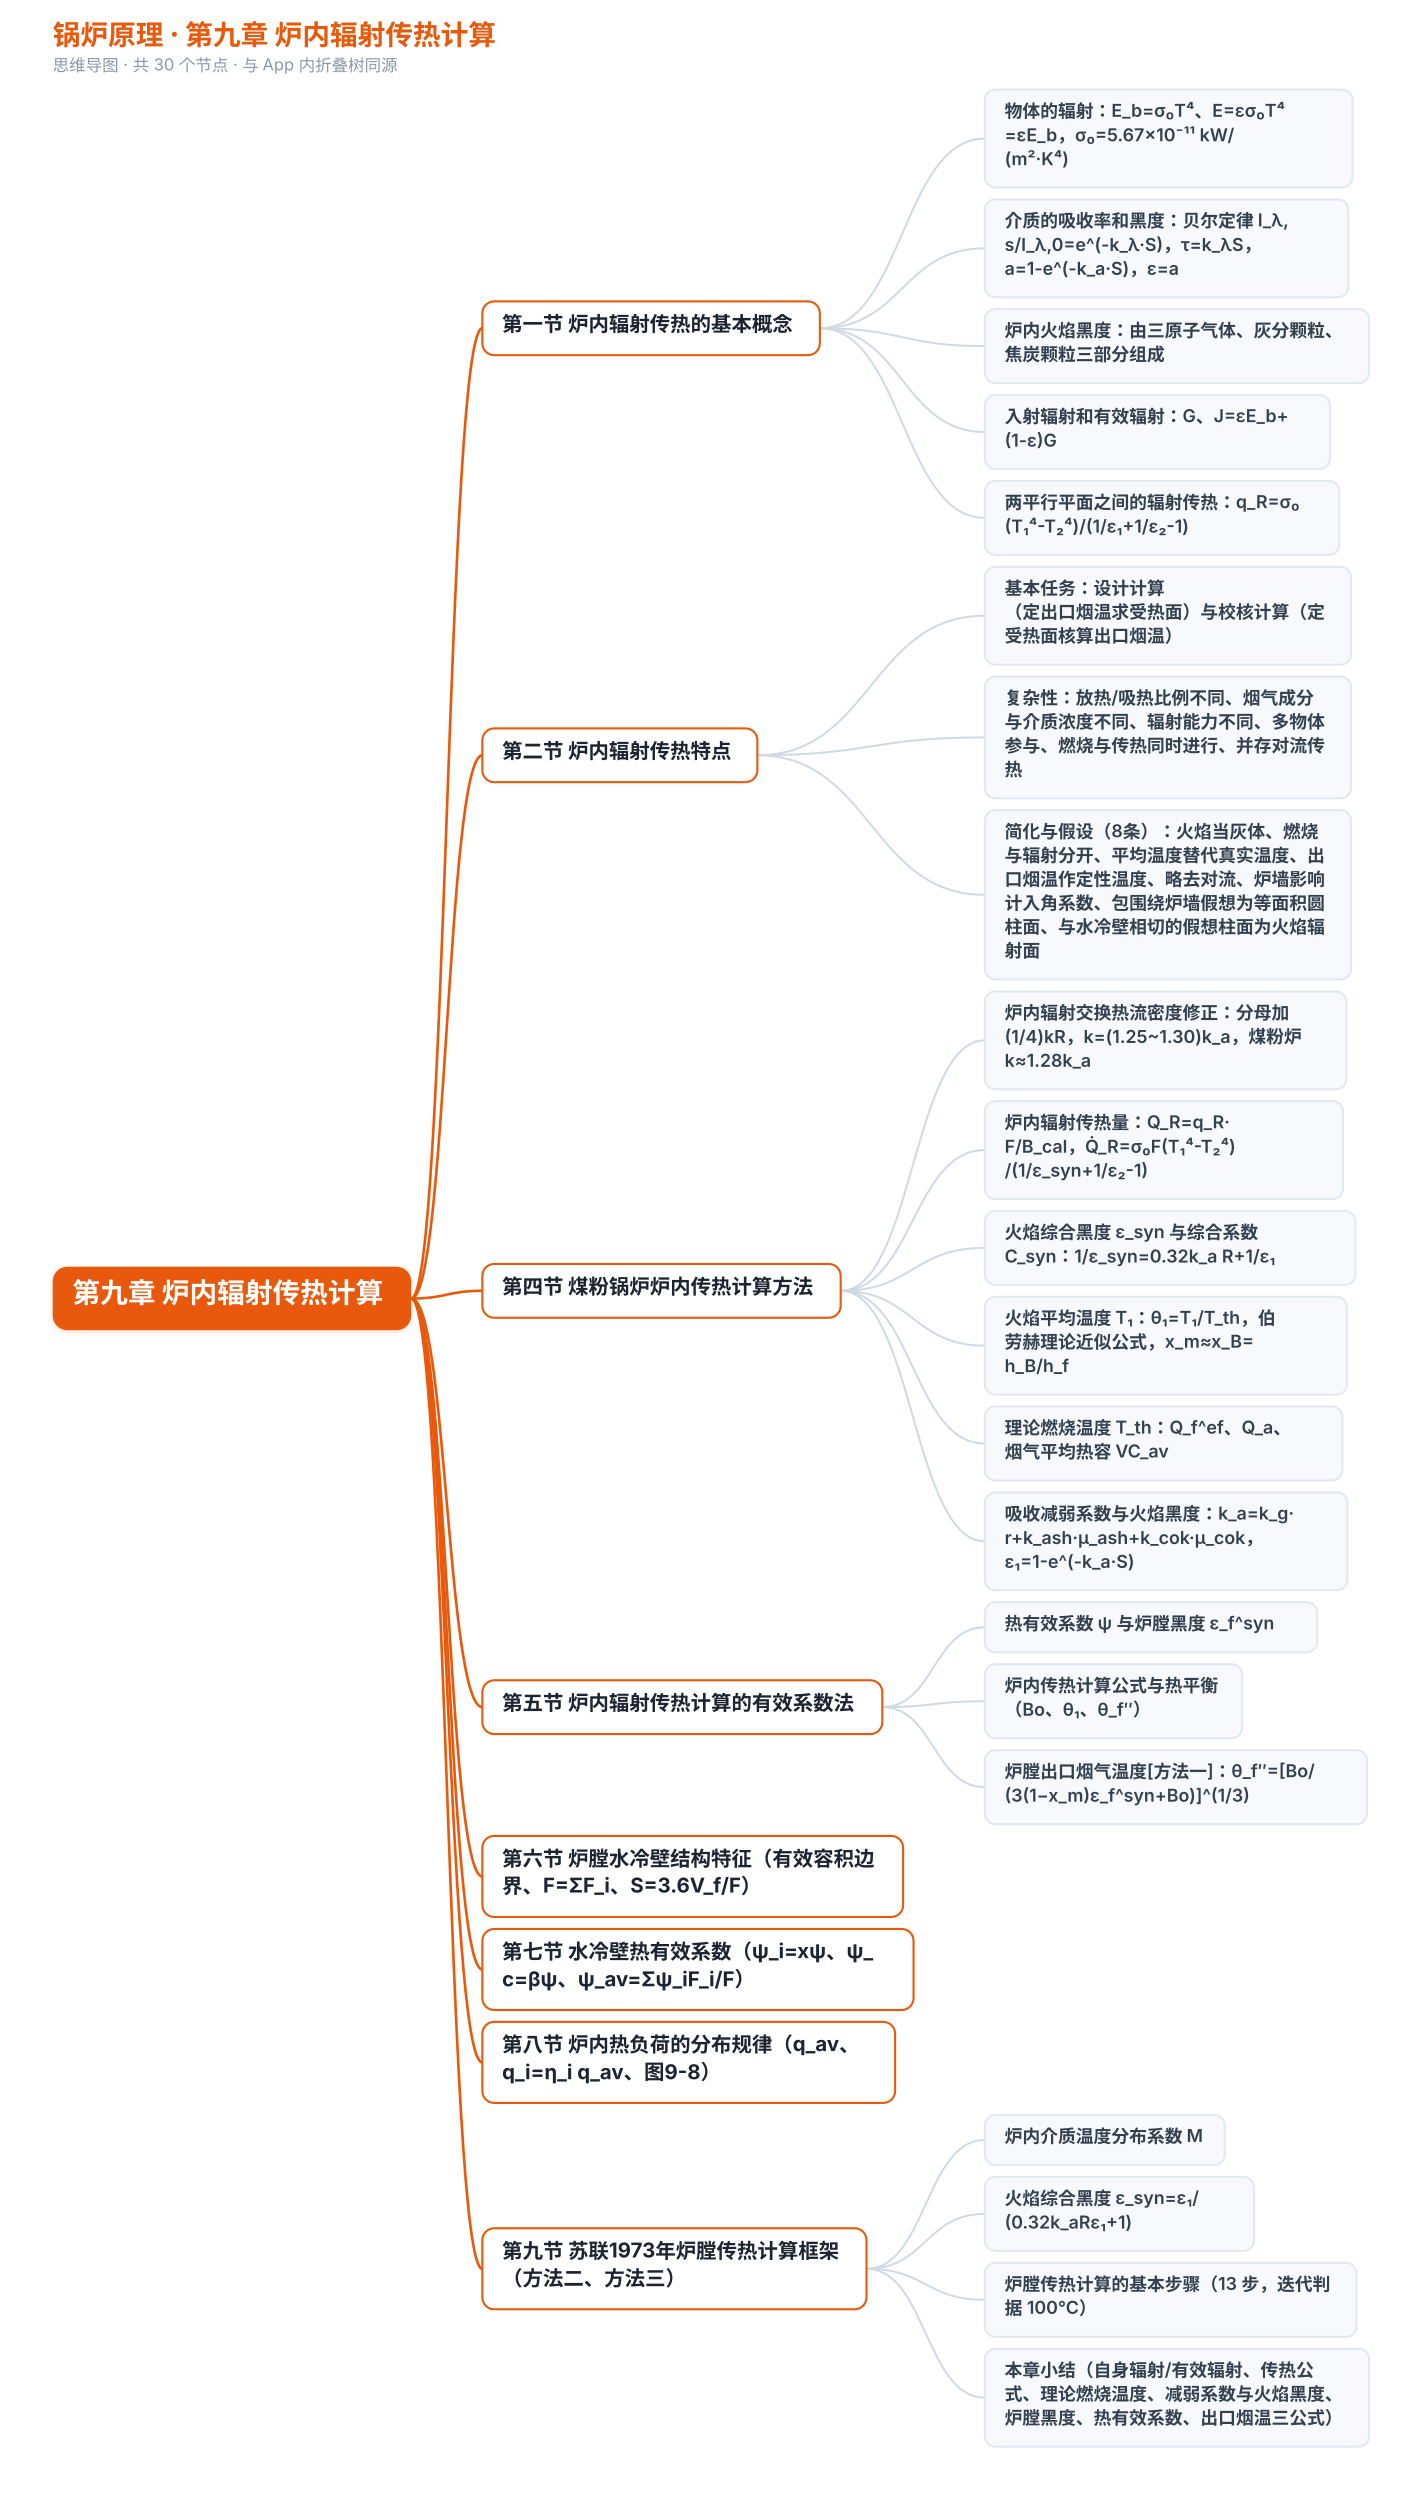
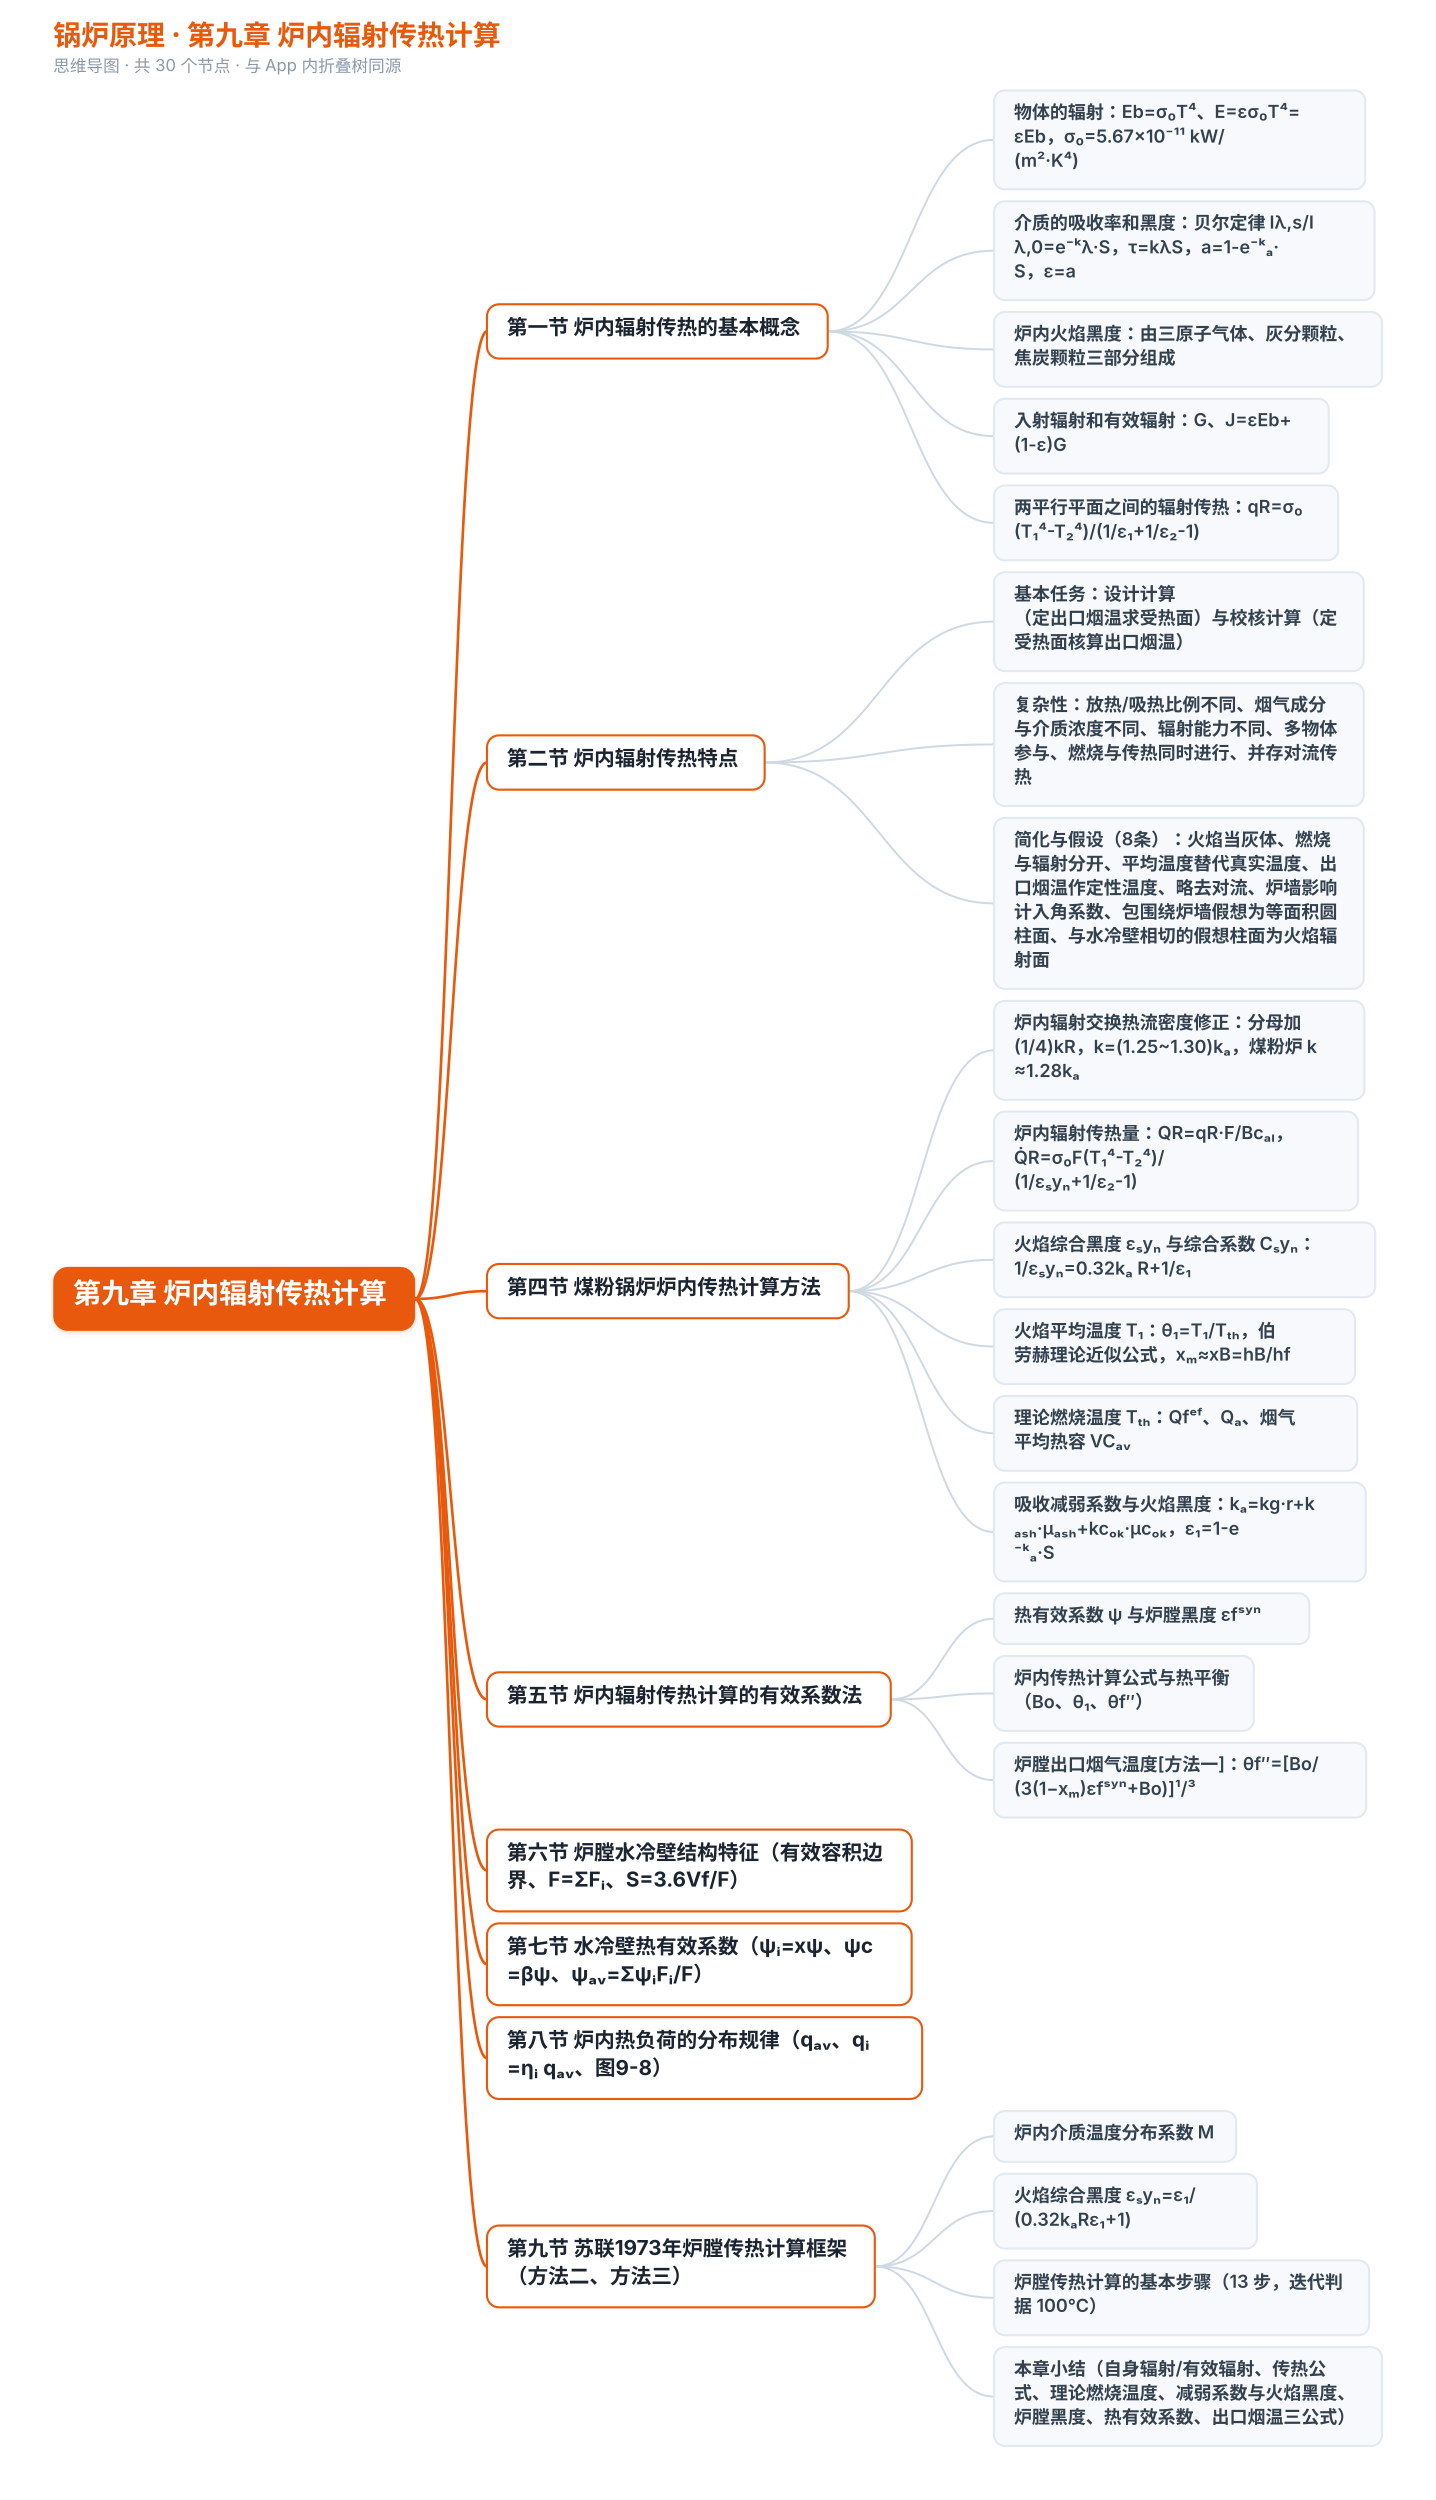
- <svg xmlns="http://www.w3.org/2000/svg" viewBox="0 0 1079 1897" width="1079" height="1897">
+ <svg xmlns="http://www.w3.org/2000/svg" viewBox="0 0 1079 1879" width="1079" height="1879">
  <defs>
    <filter id="sh" x="-20%" y="-20%" width="140%" height="140%">
      <feDropShadow dx="0" dy="1.5" stdDeviation="2" flood-color="#e8590c" flood-opacity="0.22" />
    </filter>
  </defs>
  <rect width="100%" height="100%" fill="#ffffff" />
  <g font-family="-apple-system,BlinkMacSystemFont,'Segoe UI','Microsoft YaHei','PingFang SC',sans-serif">
    <text x="40" y="34" font-size="21" font-weight="800" fill="#e8590c">锅炉原理 · 第九章 炉内辐射传热计算</text>
    <text x="40" y="54" font-size="12.5" fill="#8b98a8">思维导图 · 共 30 个节点 · 与 App 内折叠树同源</text>
-     <path d="M312.046,985.319 C339.046,985.319 339.046,249.062 366.046,249.062" fill="none" stroke="#e8590c" stroke-width="2" stroke-linecap="round" />
-     <path d="M312.046,985.319 C339.046,985.319 339.046,573.098 366.046,573.098" fill="none" stroke="#e8590c" stroke-width="2" stroke-linecap="round" />
-     <path d="M312.046,985.319 C339.046,985.319 339.046,979.47 366.046,979.47" fill="none" stroke="#e8590c" stroke-width="2" stroke-linecap="round" />
-     <path d="M312.046,985.319 C339.046,985.319 339.046,1295.392 366.046,1295.392" fill="none" stroke="#e8590c" stroke-width="2" stroke-linecap="round" />
-     <path d="M312.046,985.319 C339.046,985.319 339.046,1423.91 366.046,1423.91" fill="none" stroke="#e8590c" stroke-width="2" stroke-linecap="round" />
-     <path d="M312.046,985.319 C339.046,985.319 339.046,1494.45 366.046,1494.45" fill="none" stroke="#e8590c" stroke-width="2" stroke-linecap="round" />
-     <path d="M312.046,985.319 C339.046,985.319 339.046,1564.99 366.046,1564.99" fill="none" stroke="#e8590c" stroke-width="2" stroke-linecap="round" />
-     <path d="M312.046,985.319 C339.046,985.319 339.046,1721.575 366.046,1721.575" fill="none" stroke="#e8590c" stroke-width="2" stroke-linecap="round" />
-     <path d="M622.129,249.062 C684.702,249.062 684.702,105.135 747.274,105.135" fill="none" stroke="#cfd9e4" stroke-width="1.5" stroke-linecap="round" />
-     <path d="M622.129,249.062 C684.702,249.062 684.702,188.405 747.274,188.405" fill="none" stroke="#cfd9e4" stroke-width="1.5" stroke-linecap="round" />
-     <path d="M622.129,249.062 C684.702,249.062 684.702,262.63 747.274,262.63" fill="none" stroke="#cfd9e4" stroke-width="1.5" stroke-linecap="round" />
-     <path d="M622.129,249.062 C684.702,249.062 684.702,327.81 747.274,327.81" fill="none" stroke="#cfd9e4" stroke-width="1.5" stroke-linecap="round" />
-     <path d="M622.129,249.062 C684.702,249.062 684.702,392.99 747.274,392.99" fill="none" stroke="#cfd9e4" stroke-width="1.5" stroke-linecap="round" />
-     <path d="M574.699,573.098 C660.987,573.098 660.987,467.215 747.274,467.215" fill="none" stroke="#cfd9e4" stroke-width="1.5" stroke-linecap="round" />
-     <path d="M574.699,573.098 C660.987,573.098 660.987,559.53 747.274,559.53" fill="none" stroke="#cfd9e4" stroke-width="1.5" stroke-linecap="round" />
-     <path d="M574.699,573.098 C660.987,573.098 660.987,678.98 747.274,678.98" fill="none" stroke="#cfd9e4" stroke-width="1.5" stroke-linecap="round" />
-     <path d="M637.939,979.47 C692.607,979.47 692.607,789.385 747.274,789.385" fill="none" stroke="#cfd9e4" stroke-width="1.5" stroke-linecap="round" />
-     <path d="M637.939,979.47 C692.607,979.47 692.607,872.655 747.274,872.655" fill="none" stroke="#cfd9e4" stroke-width="1.5" stroke-linecap="round" />
-     <path d="M637.939,979.47 C692.607,979.47 692.607,946.88 747.274,946.88" fill="none" stroke="#cfd9e4" stroke-width="1.5" stroke-linecap="round" />
-     <path d="M637.939,979.47 C692.607,979.47 692.607,1021.105 747.274,1021.105" fill="none" stroke="#cfd9e4" stroke-width="1.5" stroke-linecap="round" />
-     <path d="M637.939,979.47 C692.607,979.47 692.607,1095.33 747.274,1095.33" fill="none" stroke="#cfd9e4" stroke-width="1.5" stroke-linecap="round" />
-     <path d="M637.939,979.47 C692.607,979.47 692.607,1169.555 747.274,1169.555" fill="none" stroke="#cfd9e4" stroke-width="1.5" stroke-linecap="round" />
-     <path d="M669.559,1295.392 C708.417,1295.392 708.417,1234.735 747.274,1234.735" fill="none" stroke="#cfd9e4" stroke-width="1.5" stroke-linecap="round" />
-     <path d="M669.559,1295.392 C708.417,1295.392 708.417,1290.87 747.274,1290.87" fill="none" stroke="#cfd9e4" stroke-width="1.5" stroke-linecap="round" />
-     <path d="M669.559,1295.392 C708.417,1295.392 708.417,1356.05 747.274,1356.05" fill="none" stroke="#cfd9e4" stroke-width="1.5" stroke-linecap="round" />
-     <path d="M657.543,1721.575 C702.409,1721.575 702.409,1623.805 747.274,1623.805" fill="none" stroke="#cfd9e4" stroke-width="1.5" stroke-linecap="round" />
-     <path d="M657.543,1721.575 C702.409,1721.575 702.409,1679.94 747.274,1679.94" fill="none" stroke="#cfd9e4" stroke-width="1.5" stroke-linecap="round" />
-     <path d="M657.543,1721.575 C702.409,1721.575 702.409,1745.12 747.274,1745.12" fill="none" stroke="#cfd9e4" stroke-width="1.5" stroke-linecap="round" />
-     <path d="M657.543,1721.575 C702.409,1721.575 702.409,1819.345 747.274,1819.345" fill="none" stroke="#cfd9e4" stroke-width="1.5" stroke-linecap="round" />
-     <rect x="40.0" y="961.2" width="272.0" height="48.1" rx="11" fill="#e8590c" stroke="none" filter="url(#sh)" />
-     <text x="55.0" y="988.5" font-size="21" font-weight="700" fill="#ffffff" xml:space="preserve">第九章 炉内辐射传热计算</text>
+     <path d="M312.046,976.274 C339.046,976.274 339.046,249.062 366.046,249.062" fill="none" stroke="#e8590c" stroke-width="2" stroke-linecap="round" />
+     <path d="M312.046,976.274 C339.046,976.274 339.046,573.098 366.046,573.098" fill="none" stroke="#e8590c" stroke-width="2" stroke-linecap="round" />
+     <path d="M312.046,976.274 C339.046,976.274 339.046,970.425 366.046,970.425" fill="none" stroke="#e8590c" stroke-width="2" stroke-linecap="round" />
+     <path d="M312.046,976.274 C339.046,976.274 339.046,1277.303 366.046,1277.303" fill="none" stroke="#e8590c" stroke-width="2" stroke-linecap="round" />
+     <path d="M312.046,976.274 C339.046,976.274 339.046,1405.82 366.046,1405.82" fill="none" stroke="#e8590c" stroke-width="2" stroke-linecap="round" />
+     <path d="M312.046,976.274 C339.046,976.274 339.046,1476.36 366.046,1476.36" fill="none" stroke="#e8590c" stroke-width="2" stroke-linecap="round" />
+     <path d="M312.046,976.274 C339.046,976.274 339.046,1546.9 366.046,1546.9" fill="none" stroke="#e8590c" stroke-width="2" stroke-linecap="round" />
+     <path d="M312.046,976.274 C339.046,976.274 339.046,1703.485 366.046,1703.485" fill="none" stroke="#e8590c" stroke-width="2" stroke-linecap="round" />
+     <path d="M622.129,249.062 C684.622,249.062 684.622,105.135 747.116,105.135" fill="none" stroke="#cfd9e4" stroke-width="1.5" stroke-linecap="round" />
+     <path d="M622.129,249.062 C684.622,249.062 684.622,188.405 747.116,188.405" fill="none" stroke="#cfd9e4" stroke-width="1.5" stroke-linecap="round" />
+     <path d="M622.129,249.062 C684.622,249.062 684.622,262.63 747.116,262.63" fill="none" stroke="#cfd9e4" stroke-width="1.5" stroke-linecap="round" />
+     <path d="M622.129,249.062 C684.622,249.062 684.622,327.81 747.116,327.81" fill="none" stroke="#cfd9e4" stroke-width="1.5" stroke-linecap="round" />
+     <path d="M622.129,249.062 C684.622,249.062 684.622,392.99 747.116,392.99" fill="none" stroke="#cfd9e4" stroke-width="1.5" stroke-linecap="round" />
+     <path d="M574.699,573.098 C660.907,573.098 660.907,467.215 747.116,467.215" fill="none" stroke="#cfd9e4" stroke-width="1.5" stroke-linecap="round" />
+     <path d="M574.699,573.098 C660.907,573.098 660.907,559.53 747.116,559.53" fill="none" stroke="#cfd9e4" stroke-width="1.5" stroke-linecap="round" />
+     <path d="M574.699,573.098 C660.907,573.098 660.907,678.98 747.116,678.98" fill="none" stroke="#cfd9e4" stroke-width="1.5" stroke-linecap="round" />
+     <path d="M637.939,970.425 C692.527,970.425 692.527,789.385 747.116,789.385" fill="none" stroke="#cfd9e4" stroke-width="1.5" stroke-linecap="round" />
+     <path d="M637.939,970.425 C692.527,970.425 692.527,872.655 747.116,872.655" fill="none" stroke="#cfd9e4" stroke-width="1.5" stroke-linecap="round" />
+     <path d="M637.939,970.425 C692.527,970.425 692.527,946.88 747.116,946.88" fill="none" stroke="#cfd9e4" stroke-width="1.5" stroke-linecap="round" />
+     <path d="M637.939,970.425 C692.527,970.425 692.527,1012.06 747.116,1012.06" fill="none" stroke="#cfd9e4" stroke-width="1.5" stroke-linecap="round" />
+     <path d="M637.939,970.425 C692.527,970.425 692.527,1077.24 747.116,1077.24" fill="none" stroke="#cfd9e4" stroke-width="1.5" stroke-linecap="round" />
+     <path d="M637.939,970.425 C692.527,970.425 692.527,1151.465 747.116,1151.465" fill="none" stroke="#cfd9e4" stroke-width="1.5" stroke-linecap="round" />
+     <path d="M669.559,1277.303 C708.337,1277.303 708.337,1216.645 747.116,1216.645" fill="none" stroke="#cfd9e4" stroke-width="1.5" stroke-linecap="round" />
+     <path d="M669.559,1277.303 C708.337,1277.303 708.337,1272.78 747.116,1272.78" fill="none" stroke="#cfd9e4" stroke-width="1.5" stroke-linecap="round" />
+     <path d="M669.559,1277.303 C708.337,1277.303 708.337,1337.96 747.116,1337.96" fill="none" stroke="#cfd9e4" stroke-width="1.5" stroke-linecap="round" />
+     <path d="M657.543,1703.485 C702.33,1703.485 702.33,1605.715 747.116,1605.715" fill="none" stroke="#cfd9e4" stroke-width="1.5" stroke-linecap="round" />
+     <path d="M657.543,1703.485 C702.33,1703.485 702.33,1661.85 747.116,1661.85" fill="none" stroke="#cfd9e4" stroke-width="1.5" stroke-linecap="round" />
+     <path d="M657.543,1703.485 C702.33,1703.485 702.33,1727.03 747.116,1727.03" fill="none" stroke="#cfd9e4" stroke-width="1.5" stroke-linecap="round" />
+     <path d="M657.543,1703.485 C702.33,1703.485 702.33,1801.255 747.116,1801.255" fill="none" stroke="#cfd9e4" stroke-width="1.5" stroke-linecap="round" />
+     <rect x="40.0" y="952.2" width="272.0" height="48.1" rx="11" fill="#e8590c" stroke="none" filter="url(#sh)" />
+     <text x="55.0" y="979.4" font-size="21" font-weight="700" fill="#ffffff" xml:space="preserve">第九章 炉内辐射传热计算</text>
    <rect x="366.0" y="228.7" width="256.1" height="40.8" rx="9" fill="#ffffff" stroke="#e8590c" stroke-width="1.6" />
    <text x="381.0" y="251.4" font-size="15.5" font-weight="700" fill="#1b2430" xml:space="preserve">第一节 炉内辐射传热的基本概念</text>
-     <rect x="747.3" y="68.0" width="279.0" height="74.3" rx="8" fill="#f7f9fc" stroke="#e3e9f0" stroke-width="1.6" />
-     <text x="762.3" y="89.1" font-size="13.5" font-weight="600" fill="#33414f" xml:space="preserve">物体的辐射：E_b=σ₀T⁴、E=εσ₀T⁴</text>
-     <text x="762.3" y="107.2" font-size="13.5" font-weight="600" fill="#33414f" xml:space="preserve">=εE_b，σ₀=5.67×10⁻¹¹ kW/</text>
-     <text x="762.3" y="125.3" font-size="13.5" font-weight="600" fill="#33414f" xml:space="preserve">(m²·K⁴)</text>
-     <rect x="747.3" y="151.3" width="275.8" height="74.3" rx="8" fill="#f7f9fc" stroke="#e3e9f0" stroke-width="1.6" />
-     <text x="762.3" y="172.3" font-size="13.5" font-weight="600" fill="#33414f" xml:space="preserve">介质的吸收率和黑度：贝尔定律 I_λ,</text>
-     <text x="762.3" y="190.4" font-size="13.5" font-weight="600" fill="#33414f" xml:space="preserve">s/I_λ,0=e^(-k_λ·S)，τ=k_λS，</text>
-     <text x="762.3" y="208.5" font-size="13.5" font-weight="600" fill="#33414f" xml:space="preserve">a=1-e^(-k_a·S)，ε=a</text>
-     <rect x="747.3" y="234.5" width="291.6" height="56.2" rx="8" fill="#f7f9fc" stroke="#e3e9f0" stroke-width="1.6" />
-     <text x="762.3" y="255.6" font-size="13.5" font-weight="600" fill="#33414f" xml:space="preserve">炉内火焰黑度：由三原子气体、灰分颗粒、</text>
-     <text x="762.3" y="273.7" font-size="13.5" font-weight="600" fill="#33414f" xml:space="preserve">焦炭颗粒三部分组成</text>
-     <rect x="747.3" y="299.7" width="261.9" height="56.2" rx="8" fill="#f7f9fc" stroke="#e3e9f0" stroke-width="1.6" />
-     <text x="762.3" y="320.8" font-size="13.5" font-weight="600" fill="#33414f" xml:space="preserve">入射辐射和有效辐射：G、J=εE_b+</text>
-     <text x="762.3" y="338.9" font-size="13.5" font-weight="600" fill="#33414f" xml:space="preserve">(1-ε)G</text>
-     <rect x="747.3" y="364.9" width="269.0" height="56.2" rx="8" fill="#f7f9fc" stroke="#e3e9f0" stroke-width="1.6" />
-     <text x="762.3" y="386.0" font-size="13.5" font-weight="600" fill="#33414f" xml:space="preserve">两平行平面之间的辐射传热：q_R=σ₀</text>
-     <text x="762.3" y="404.1" font-size="13.5" font-weight="600" fill="#33414f" xml:space="preserve">(T₁⁴-T₂⁴)/(1/ε₁+1/ε₂-1)</text>
+     <rect x="747.1" y="68.0" width="279.0" height="74.3" rx="8" fill="#f7f9fc" stroke="#e3e9f0" stroke-width="1.6" />
+     <text x="762.1" y="89.1" font-size="13.5" font-weight="600" fill="#33414f" xml:space="preserve">物体的辐射：Eb=σ₀T⁴、E=εσ₀T⁴=</text>
+     <text x="762.1" y="107.2" font-size="13.5" font-weight="600" fill="#33414f" xml:space="preserve">εEb，σ₀=5.67×10⁻¹¹ kW/</text>
+     <text x="762.1" y="125.3" font-size="13.5" font-weight="600" fill="#33414f" xml:space="preserve">(m²·K⁴)</text>
+     <rect x="747.1" y="151.3" width="286.0" height="74.3" rx="8" fill="#f7f9fc" stroke="#e3e9f0" stroke-width="1.6" />
+     <text x="762.1" y="172.3" font-size="13.5" font-weight="600" fill="#33414f" xml:space="preserve">介质的吸收率和黑度：贝尔定律 Iλ,s/I</text>
+     <text x="762.1" y="190.4" font-size="13.5" font-weight="600" fill="#33414f" xml:space="preserve">λ,0=e⁻ᵏλ·S，τ=kλS，a=1-e⁻ᵏₐ·</text>
+     <text x="762.1" y="208.5" font-size="13.5" font-weight="600" fill="#33414f" xml:space="preserve">S，ε=a</text>
+     <rect x="747.1" y="234.5" width="291.6" height="56.2" rx="8" fill="#f7f9fc" stroke="#e3e9f0" stroke-width="1.6" />
+     <text x="762.1" y="255.6" font-size="13.5" font-weight="600" fill="#33414f" xml:space="preserve">炉内火焰黑度：由三原子气体、灰分颗粒、</text>
+     <text x="762.1" y="273.7" font-size="13.5" font-weight="600" fill="#33414f" xml:space="preserve">焦炭颗粒三部分组成</text>
+     <rect x="747.1" y="299.7" width="251.6" height="56.2" rx="8" fill="#f7f9fc" stroke="#e3e9f0" stroke-width="1.6" />
+     <text x="762.1" y="320.8" font-size="13.5" font-weight="600" fill="#33414f" xml:space="preserve">入射辐射和有效辐射：G、J=εEb+</text>
+     <text x="762.1" y="338.9" font-size="13.5" font-weight="600" fill="#33414f" xml:space="preserve">(1-ε)G</text>
+     <rect x="747.1" y="364.9" width="258.7" height="56.2" rx="8" fill="#f7f9fc" stroke="#e3e9f0" stroke-width="1.6" />
+     <text x="762.1" y="386.0" font-size="13.5" font-weight="600" fill="#33414f" xml:space="preserve">两平行平面之间的辐射传热：qR=σ₀</text>
+     <text x="762.1" y="404.1" font-size="13.5" font-weight="600" fill="#33414f" xml:space="preserve">(T₁⁴-T₂⁴)/(1/ε₁+1/ε₂-1)</text>
    <rect x="366.0" y="552.7" width="208.7" height="40.8" rx="9" fill="#ffffff" stroke="#e8590c" stroke-width="1.6" />
    <text x="381.0" y="575.4" font-size="15.5" font-weight="700" fill="#1b2430" xml:space="preserve">第二节 炉内辐射传热特点</text>
-     <rect x="747.3" y="430.1" width="277.9" height="74.3" rx="8" fill="#f7f9fc" stroke="#e3e9f0" stroke-width="1.6" />
-     <text x="762.3" y="451.2" font-size="13.5" font-weight="600" fill="#33414f" xml:space="preserve">基本任务：设计计算</text>
-     <text x="762.3" y="469.2" font-size="13.5" font-weight="600" fill="#33414f" xml:space="preserve">（定出口烟温求受热面）与校核计算（定</text>
-     <text x="762.3" y="487.3" font-size="13.5" font-weight="600" fill="#33414f" xml:space="preserve">受热面核算出口烟温）</text>
-     <rect x="747.3" y="513.4" width="277.9" height="92.4" rx="8" fill="#f7f9fc" stroke="#e3e9f0" stroke-width="1.6" />
-     <text x="762.3" y="534.4" font-size="13.5" font-weight="600" fill="#33414f" xml:space="preserve">复杂性：放热/吸热比例不同、烟气成分</text>
-     <text x="762.3" y="552.5" font-size="13.5" font-weight="600" fill="#33414f" xml:space="preserve">与介质浓度不同、辐射能力不同、多物体</text>
-     <text x="762.3" y="570.6" font-size="13.5" font-weight="600" fill="#33414f" xml:space="preserve">参与、燃烧与传热同时进行、并存对流传</text>
-     <text x="762.3" y="588.7" font-size="13.5" font-weight="600" fill="#33414f" xml:space="preserve">热</text>
-     <rect x="747.3" y="614.7" width="277.9" height="128.5" rx="8" fill="#f7f9fc" stroke="#e3e9f0" stroke-width="1.6" />
-     <text x="762.3" y="635.8" font-size="13.5" font-weight="600" fill="#33414f" xml:space="preserve">简化与假设（8条）：火焰当灰体、燃烧</text>
-     <text x="762.3" y="653.9" font-size="13.5" font-weight="600" fill="#33414f" xml:space="preserve">与辐射分开、平均温度替代真实温度、出</text>
-     <text x="762.3" y="672.0" font-size="13.5" font-weight="600" fill="#33414f" xml:space="preserve">口烟温作定性温度、略去对流、炉墙影响</text>
-     <text x="762.3" y="690.1" font-size="13.5" font-weight="600" fill="#33414f" xml:space="preserve">计入角系数、包围绕炉墙假想为等面积圆</text>
-     <text x="762.3" y="708.1" font-size="13.5" font-weight="600" fill="#33414f" xml:space="preserve">柱面、与水冷壁相切的假想柱面为火焰辐</text>
-     <text x="762.3" y="726.2" font-size="13.5" font-weight="600" fill="#33414f" xml:space="preserve">射面</text>
-     <rect x="366.0" y="959.1" width="271.9" height="40.8" rx="9" fill="#ffffff" stroke="#e8590c" stroke-width="1.6" />
-     <text x="381.0" y="981.8" font-size="15.5" font-weight="700" fill="#1b2430" xml:space="preserve">第四节 煤粉锅炉炉内传热计算方法</text>
-     <rect x="747.3" y="752.3" width="274.3" height="74.3" rx="8" fill="#f7f9fc" stroke="#e3e9f0" stroke-width="1.6" />
-     <text x="762.3" y="773.3" font-size="13.5" font-weight="600" fill="#33414f" xml:space="preserve">炉内辐射交换热流密度修正：分母加</text>
-     <text x="762.3" y="791.4" font-size="13.5" font-weight="600" fill="#33414f" xml:space="preserve">(1/4)kR，k=(1.25~1.30)k_a，煤粉炉</text>
-     <text x="762.3" y="809.5" font-size="13.5" font-weight="600" fill="#33414f" xml:space="preserve">k≈1.28k_a</text>
-     <rect x="747.3" y="835.5" width="271.8" height="74.3" rx="8" fill="#f7f9fc" stroke="#e3e9f0" stroke-width="1.6" />
-     <text x="762.3" y="856.6" font-size="13.5" font-weight="600" fill="#33414f" xml:space="preserve">炉内辐射传热量：Q_R=q_R·</text>
-     <text x="762.3" y="874.7" font-size="13.5" font-weight="600" fill="#33414f" xml:space="preserve">F/B_cal，Q̇_R=σ₀F(T₁⁴-T₂⁴)</text>
-     <text x="762.3" y="892.8" font-size="13.5" font-weight="600" fill="#33414f" xml:space="preserve">/(1/ε_syn+1/ε₂-1)</text>
-     <rect x="747.3" y="918.8" width="281.2" height="56.2" rx="8" fill="#f7f9fc" stroke="#e3e9f0" stroke-width="1.6" />
-     <text x="762.3" y="939.9" font-size="13.5" font-weight="600" fill="#33414f" xml:space="preserve">火焰综合黑度 ε_syn 与综合系数</text>
-     <text x="762.3" y="958.0" font-size="13.5" font-weight="600" fill="#33414f" xml:space="preserve">C_syn：1/ε_syn=0.32k_a R+1/ε₁</text>
-     <rect x="747.3" y="984.0" width="274.7" height="74.3" rx="8" fill="#f7f9fc" stroke="#e3e9f0" stroke-width="1.6" />
-     <text x="762.3" y="1005.0" font-size="13.5" font-weight="600" fill="#33414f" xml:space="preserve">火焰平均温度 T₁：θ₁=T₁/T_th，伯</text>
-     <text x="762.3" y="1023.1" font-size="13.5" font-weight="600" fill="#33414f" xml:space="preserve">劳赫理论近似公式，x_m≈x_B=</text>
-     <text x="762.3" y="1041.2" font-size="13.5" font-weight="600" fill="#33414f" xml:space="preserve">h_B/h_f</text>
-     <rect x="747.3" y="1067.2" width="271.3" height="56.2" rx="8" fill="#f7f9fc" stroke="#e3e9f0" stroke-width="1.6" />
-     <text x="762.3" y="1088.3" font-size="13.5" font-weight="600" fill="#33414f" xml:space="preserve">理论燃烧温度 T_th：Q_f^ef、Q_a、</text>
-     <text x="762.3" y="1106.4" font-size="13.5" font-weight="600" fill="#33414f" xml:space="preserve">烟气平均热容 VC_av</text>
-     <rect x="747.3" y="1132.4" width="275.1" height="74.3" rx="8" fill="#f7f9fc" stroke="#e3e9f0" stroke-width="1.6" />
-     <text x="762.3" y="1153.5" font-size="13.5" font-weight="600" fill="#33414f" xml:space="preserve">吸收减弱系数与火焰黑度：k_a=k_g·</text>
-     <text x="762.3" y="1171.6" font-size="13.5" font-weight="600" fill="#33414f" xml:space="preserve">r+k_ash·μ_ash+k_cok·μ_cok，</text>
-     <text x="762.3" y="1189.7" font-size="13.5" font-weight="600" fill="#33414f" xml:space="preserve">ε₁=1-e^(-k_a·S)</text>
-     <rect x="366.0" y="1275.0" width="303.5" height="40.8" rx="9" fill="#ffffff" stroke="#e8590c" stroke-width="1.6" />
-     <text x="381.0" y="1297.7" font-size="15.5" font-weight="700" fill="#1b2430" xml:space="preserve">第五节 炉内辐射传热计算的有效系数法</text>
-     <rect x="747.3" y="1215.7" width="252.2" height="38.1" rx="8" fill="#f7f9fc" stroke="#e3e9f0" stroke-width="1.6" />
-     <text x="762.3" y="1236.8" font-size="13.5" font-weight="600" fill="#33414f" xml:space="preserve">热有效系数 ψ 与炉膛黑度 ε_f^syn</text>
-     <rect x="747.3" y="1262.8" width="195.2" height="56.2" rx="8" fill="#f7f9fc" stroke="#e3e9f0" stroke-width="1.6" />
-     <text x="762.3" y="1283.8" font-size="13.5" font-weight="600" fill="#33414f" xml:space="preserve">炉内传热计算公式与热平衡</text>
-     <text x="762.3" y="1301.9" font-size="13.5" font-weight="600" fill="#33414f" xml:space="preserve">（Bo、θ₁、θ_f″）</text>
-     <rect x="747.3" y="1328.0" width="290.0" height="56.2" rx="8" fill="#f7f9fc" stroke="#e3e9f0" stroke-width="1.6" />
-     <text x="762.3" y="1349.0" font-size="13.5" font-weight="600" fill="#33414f" xml:space="preserve">炉膛出口烟气温度[方法一]：θ_f″=[Bo/</text>
-     <text x="762.3" y="1367.1" font-size="13.5" font-weight="600" fill="#33414f" xml:space="preserve">(3(1−x_m)ε_f^syn+Bo)]^(1/3)</text>
-     <rect x="366.0" y="1393.1" width="319.3" height="61.5" rx="9" fill="#ffffff" stroke="#e8590c" stroke-width="1.6" />
-     <text x="381.0" y="1415.9" font-size="15.5" font-weight="700" fill="#1b2430" xml:space="preserve">第六节 炉膛水冷壁结构特征（有效容积边</text>
-     <text x="381.0" y="1436.6" font-size="15.5" font-weight="700" fill="#1b2430" xml:space="preserve">界、F=ΣF_i、S=3.6V_f/F）</text>
-     <rect x="366.0" y="1463.7" width="327.2" height="61.5" rx="9" fill="#ffffff" stroke="#e8590c" stroke-width="1.6" />
-     <text x="381.0" y="1486.4" font-size="15.5" font-weight="700" fill="#1b2430" xml:space="preserve">第七节 水冷壁热有效系数（ψ_i=xψ、ψ_</text>
-     <text x="381.0" y="1507.2" font-size="15.5" font-weight="700" fill="#1b2430" xml:space="preserve">c=βψ、ψ_av=Σψ_iF_i/F）</text>
-     <rect x="366.0" y="1534.2" width="313.2" height="61.5" rx="9" fill="#ffffff" stroke="#e8590c" stroke-width="1.6" />
-     <text x="381.0" y="1556.9" font-size="15.5" font-weight="700" fill="#1b2430" xml:space="preserve">第八节 炉内热负荷的分布规律（q_av、</text>
-     <text x="381.0" y="1577.7" font-size="15.5" font-weight="700" fill="#1b2430" xml:space="preserve">q_i=η_i q_av、图9-8）</text>
-     <rect x="366.0" y="1690.8" width="291.5" height="61.5" rx="9" fill="#ffffff" stroke="#e8590c" stroke-width="1.6" />
-     <text x="381.0" y="1713.5" font-size="15.5" font-weight="700" fill="#1b2430" xml:space="preserve">第九节 苏联1973年炉膛传热计算框架</text>
-     <text x="381.0" y="1734.3" font-size="15.5" font-weight="700" fill="#1b2430" xml:space="preserve">（方法二、方法三）</text>
-     <rect x="747.3" y="1604.8" width="182.0" height="38.1" rx="8" fill="#f7f9fc" stroke="#e3e9f0" stroke-width="1.6" />
-     <text x="762.3" y="1625.8" font-size="13.5" font-weight="600" fill="#33414f" xml:space="preserve">炉内介质温度分布系数 M</text>
-     <rect x="747.3" y="1651.8" width="204.3" height="56.2" rx="8" fill="#f7f9fc" stroke="#e3e9f0" stroke-width="1.6" />
-     <text x="762.3" y="1672.9" font-size="13.5" font-weight="600" fill="#33414f" xml:space="preserve">火焰综合黑度 ε_syn=ε₁/</text>
-     <text x="762.3" y="1691.0" font-size="13.5" font-weight="600" fill="#33414f" xml:space="preserve">(0.32k_aRε₁+1)</text>
-     <rect x="747.3" y="1717.0" width="282.0" height="56.2" rx="8" fill="#f7f9fc" stroke="#e3e9f0" stroke-width="1.6" />
-     <text x="762.3" y="1738.1" font-size="13.5" font-weight="600" fill="#33414f" xml:space="preserve">炉膛传热计算的基本步骤（13 步，迭代判</text>
-     <text x="762.3" y="1756.2" font-size="13.5" font-weight="600" fill="#33414f" xml:space="preserve">据 100℃）</text>
-     <rect x="747.3" y="1782.2" width="291.6" height="74.3" rx="8" fill="#f7f9fc" stroke="#e3e9f0" stroke-width="1.6" />
-     <text x="762.3" y="1803.3" font-size="13.5" font-weight="600" fill="#33414f" xml:space="preserve">本章小结（自身辐射/有效辐射、传热公</text>
-     <text x="762.3" y="1821.4" font-size="13.5" font-weight="600" fill="#33414f" xml:space="preserve">式、理论燃烧温度、减弱系数与火焰黑度、</text>
-     <text x="762.3" y="1839.5" font-size="13.5" font-weight="600" fill="#33414f" xml:space="preserve">炉膛黑度、热有效系数、出口烟温三公式）</text>
+     <rect x="747.1" y="430.1" width="277.9" height="74.3" rx="8" fill="#f7f9fc" stroke="#e3e9f0" stroke-width="1.6" />
+     <text x="762.1" y="451.2" font-size="13.5" font-weight="600" fill="#33414f" xml:space="preserve">基本任务：设计计算</text>
+     <text x="762.1" y="469.2" font-size="13.5" font-weight="600" fill="#33414f" xml:space="preserve">（定出口烟温求受热面）与校核计算（定</text>
+     <text x="762.1" y="487.3" font-size="13.5" font-weight="600" fill="#33414f" xml:space="preserve">受热面核算出口烟温）</text>
+     <rect x="747.1" y="513.4" width="277.9" height="92.4" rx="8" fill="#f7f9fc" stroke="#e3e9f0" stroke-width="1.6" />
+     <text x="762.1" y="534.4" font-size="13.5" font-weight="600" fill="#33414f" xml:space="preserve">复杂性：放热/吸热比例不同、烟气成分</text>
+     <text x="762.1" y="552.5" font-size="13.5" font-weight="600" fill="#33414f" xml:space="preserve">与介质浓度不同、辐射能力不同、多物体</text>
+     <text x="762.1" y="570.6" font-size="13.5" font-weight="600" fill="#33414f" xml:space="preserve">参与、燃烧与传热同时进行、并存对流传</text>
+     <text x="762.1" y="588.7" font-size="13.5" font-weight="600" fill="#33414f" xml:space="preserve">热</text>
+     <rect x="747.1" y="614.7" width="277.9" height="128.5" rx="8" fill="#f7f9fc" stroke="#e3e9f0" stroke-width="1.6" />
+     <text x="762.1" y="635.8" font-size="13.5" font-weight="600" fill="#33414f" xml:space="preserve">简化与假设（8条）：火焰当灰体、燃烧</text>
+     <text x="762.1" y="653.9" font-size="13.5" font-weight="600" fill="#33414f" xml:space="preserve">与辐射分开、平均温度替代真实温度、出</text>
+     <text x="762.1" y="672.0" font-size="13.5" font-weight="600" fill="#33414f" xml:space="preserve">口烟温作定性温度、略去对流、炉墙影响</text>
+     <text x="762.1" y="690.1" font-size="13.5" font-weight="600" fill="#33414f" xml:space="preserve">计入角系数、包围绕炉墙假想为等面积圆</text>
+     <text x="762.1" y="708.1" font-size="13.5" font-weight="600" fill="#33414f" xml:space="preserve">柱面、与水冷壁相切的假想柱面为火焰辐</text>
+     <text x="762.1" y="726.2" font-size="13.5" font-weight="600" fill="#33414f" xml:space="preserve">射面</text>
+     <rect x="366.0" y="950.0" width="271.9" height="40.8" rx="9" fill="#ffffff" stroke="#e8590c" stroke-width="1.6" />
+     <text x="381.0" y="972.8" font-size="15.5" font-weight="700" fill="#1b2430" xml:space="preserve">第四节 煤粉锅炉炉内传热计算方法</text>
+     <rect x="747.1" y="752.3" width="278.4" height="74.3" rx="8" fill="#f7f9fc" stroke="#e3e9f0" stroke-width="1.6" />
+     <text x="762.1" y="773.3" font-size="13.5" font-weight="600" fill="#33414f" xml:space="preserve">炉内辐射交换热流密度修正：分母加</text>
+     <text x="762.1" y="791.4" font-size="13.5" font-weight="600" fill="#33414f" xml:space="preserve">(1/4)kR，k=(1.25~1.30)kₐ，煤粉炉 k</text>
+     <text x="762.1" y="809.5" font-size="13.5" font-weight="600" fill="#33414f" xml:space="preserve">≈1.28kₐ</text>
+     <rect x="747.1" y="835.5" width="273.6" height="74.3" rx="8" fill="#f7f9fc" stroke="#e3e9f0" stroke-width="1.6" />
+     <text x="762.1" y="856.6" font-size="13.5" font-weight="600" fill="#33414f" xml:space="preserve">炉内辐射传热量：QR=qR·F/Bcₐₗ，</text>
+     <text x="762.1" y="874.7" font-size="13.5" font-weight="600" fill="#33414f" xml:space="preserve">Q̇R=σ₀F(T₁⁴-T₂⁴)/</text>
+     <text x="762.1" y="892.8" font-size="13.5" font-weight="600" fill="#33414f" xml:space="preserve">(1/εₛyₙ+1/ε₂-1)</text>
+     <rect x="747.1" y="918.8" width="286.5" height="56.2" rx="8" fill="#f7f9fc" stroke="#e3e9f0" stroke-width="1.6" />
+     <text x="762.1" y="939.9" font-size="13.5" font-weight="600" fill="#33414f" xml:space="preserve">火焰综合黑度 εₛyₙ 与综合系数 Cₛyₙ：</text>
+     <text x="762.1" y="958.0" font-size="13.5" font-weight="600" fill="#33414f" xml:space="preserve">1/εₛyₙ=0.32kₐ R+1/ε₁</text>
+     <rect x="747.1" y="984.0" width="271.3" height="56.2" rx="8" fill="#f7f9fc" stroke="#e3e9f0" stroke-width="1.6" />
+     <text x="762.1" y="1005.0" font-size="13.5" font-weight="600" fill="#33414f" xml:space="preserve">火焰平均温度 T₁：θ₁=T₁/Tₜₕ，伯</text>
+     <text x="762.1" y="1023.1" font-size="13.5" font-weight="600" fill="#33414f" xml:space="preserve">劳赫理论近似公式，xₘ≈xB=hB/hf</text>
+     <rect x="747.1" y="1049.2" width="273.0" height="56.2" rx="8" fill="#f7f9fc" stroke="#e3e9f0" stroke-width="1.6" />
+     <text x="762.1" y="1070.2" font-size="13.5" font-weight="600" fill="#33414f" xml:space="preserve">理论燃烧温度 Tₜₕ：Qfᵉᶠ、Qₐ、烟气</text>
+     <text x="762.1" y="1088.3" font-size="13.5" font-weight="600" fill="#33414f" xml:space="preserve">平均热容 VCₐᵥ</text>
+     <rect x="747.1" y="1114.3" width="279.4" height="74.3" rx="8" fill="#f7f9fc" stroke="#e3e9f0" stroke-width="1.6" />
+     <text x="762.1" y="1135.4" font-size="13.5" font-weight="600" fill="#33414f" xml:space="preserve">吸收减弱系数与火焰黑度：kₐ=kg·r+k</text>
+     <text x="762.1" y="1153.5" font-size="13.5" font-weight="600" fill="#33414f" xml:space="preserve">ₐₛₕ·μₐₛₕ+kcₒₖ·μcₒₖ，ε₁=1-e</text>
+     <text x="762.1" y="1171.6" font-size="13.5" font-weight="600" fill="#33414f" xml:space="preserve">⁻ᵏₐ·S</text>
+     <rect x="366.0" y="1256.9" width="303.5" height="40.8" rx="9" fill="#ffffff" stroke="#e8590c" stroke-width="1.6" />
+     <text x="381.0" y="1279.6" font-size="15.5" font-weight="700" fill="#1b2430" xml:space="preserve">第五节 炉内辐射传热计算的有效系数法</text>
+     <rect x="747.1" y="1197.6" width="237.0" height="38.1" rx="8" fill="#f7f9fc" stroke="#e3e9f0" stroke-width="1.6" />
+     <text x="762.1" y="1218.7" font-size="13.5" font-weight="600" fill="#33414f" xml:space="preserve">热有效系数 ψ 与炉膛黑度 εfˢʸⁿ</text>
+     <rect x="747.1" y="1244.7" width="195.2" height="56.2" rx="8" fill="#f7f9fc" stroke="#e3e9f0" stroke-width="1.6" />
+     <text x="762.1" y="1265.8" font-size="13.5" font-weight="600" fill="#33414f" xml:space="preserve">炉内传热计算公式与热平衡</text>
+     <text x="762.1" y="1283.8" font-size="13.5" font-weight="600" fill="#33414f" xml:space="preserve">（Bo、θ₁、θf″）</text>
+     <rect x="747.1" y="1309.9" width="279.7" height="56.2" rx="8" fill="#f7f9fc" stroke="#e3e9f0" stroke-width="1.6" />
+     <text x="762.1" y="1330.9" font-size="13.5" font-weight="600" fill="#33414f" xml:space="preserve">炉膛出口烟气温度[方法一]：θf″=[Bo/</text>
+     <text x="762.1" y="1349.0" font-size="13.5" font-weight="600" fill="#33414f" xml:space="preserve">(3(1−xₘ)εfˢʸⁿ+Bo)]¹/³</text>
+     <rect x="366.0" y="1375.1" width="319.3" height="61.5" rx="9" fill="#ffffff" stroke="#e8590c" stroke-width="1.6" />
+     <text x="381.0" y="1397.8" font-size="15.5" font-weight="700" fill="#1b2430" xml:space="preserve">第六节 炉膛水冷壁结构特征（有效容积边</text>
+     <text x="381.0" y="1418.5" font-size="15.5" font-weight="700" fill="#1b2430" xml:space="preserve">界、F=ΣFᵢ、S=3.6Vf/F）</text>
+     <rect x="366.0" y="1445.6" width="319.2" height="61.5" rx="9" fill="#ffffff" stroke="#e8590c" stroke-width="1.6" />
+     <text x="381.0" y="1468.3" font-size="15.5" font-weight="700" fill="#1b2430" xml:space="preserve">第七节 水冷壁热有效系数（ψᵢ=xψ、ψc</text>
+     <text x="381.0" y="1489.1" font-size="15.5" font-weight="700" fill="#1b2430" xml:space="preserve">=βψ、ψₐᵥ=ΣψᵢFᵢ/F）</text>
+     <rect x="366.0" y="1516.1" width="327.1" height="61.5" rx="9" fill="#ffffff" stroke="#e8590c" stroke-width="1.6" />
+     <text x="381.0" y="1538.8" font-size="15.5" font-weight="700" fill="#1b2430" xml:space="preserve">第八节 炉内热负荷的分布规律（qₐᵥ、qᵢ</text>
+     <text x="381.0" y="1559.6" font-size="15.5" font-weight="700" fill="#1b2430" xml:space="preserve">=ηᵢ qₐᵥ、图9-8）</text>
+     <rect x="366.0" y="1672.7" width="291.5" height="61.5" rx="9" fill="#ffffff" stroke="#e8590c" stroke-width="1.6" />
+     <text x="381.0" y="1695.4" font-size="15.5" font-weight="700" fill="#1b2430" xml:space="preserve">第九节 苏联1973年炉膛传热计算框架</text>
+     <text x="381.0" y="1716.2" font-size="15.5" font-weight="700" fill="#1b2430" xml:space="preserve">（方法二、方法三）</text>
+     <rect x="747.1" y="1586.7" width="182.0" height="38.1" rx="8" fill="#f7f9fc" stroke="#e3e9f0" stroke-width="1.6" />
+     <text x="762.1" y="1607.7" font-size="13.5" font-weight="600" fill="#33414f" xml:space="preserve">炉内介质温度分布系数 M</text>
+     <rect x="747.1" y="1633.8" width="197.6" height="56.2" rx="8" fill="#f7f9fc" stroke="#e3e9f0" stroke-width="1.6" />
+     <text x="762.1" y="1654.8" font-size="13.5" font-weight="600" fill="#33414f" xml:space="preserve">火焰综合黑度 εₛyₙ=ε₁/</text>
+     <text x="762.1" y="1672.9" font-size="13.5" font-weight="600" fill="#33414f" xml:space="preserve">(0.32kₐRε₁+1)</text>
+     <rect x="747.1" y="1698.9" width="282.0" height="56.2" rx="8" fill="#f7f9fc" stroke="#e3e9f0" stroke-width="1.6" />
+     <text x="762.1" y="1720.0" font-size="13.5" font-weight="600" fill="#33414f" xml:space="preserve">炉膛传热计算的基本步骤（13 步，迭代判</text>
+     <text x="762.1" y="1738.1" font-size="13.5" font-weight="600" fill="#33414f" xml:space="preserve">据 100℃）</text>
+     <rect x="747.1" y="1764.1" width="291.6" height="74.3" rx="8" fill="#f7f9fc" stroke="#e3e9f0" stroke-width="1.6" />
+     <text x="762.1" y="1785.2" font-size="13.5" font-weight="600" fill="#33414f" xml:space="preserve">本章小结（自身辐射/有效辐射、传热公</text>
+     <text x="762.1" y="1803.3" font-size="13.5" font-weight="600" fill="#33414f" xml:space="preserve">式、理论燃烧温度、减弱系数与火焰黑度、</text>
+     <text x="762.1" y="1821.4" font-size="13.5" font-weight="600" fill="#33414f" xml:space="preserve">炉膛黑度、热有效系数、出口烟温三公式）</text>
  </g>
</svg>
